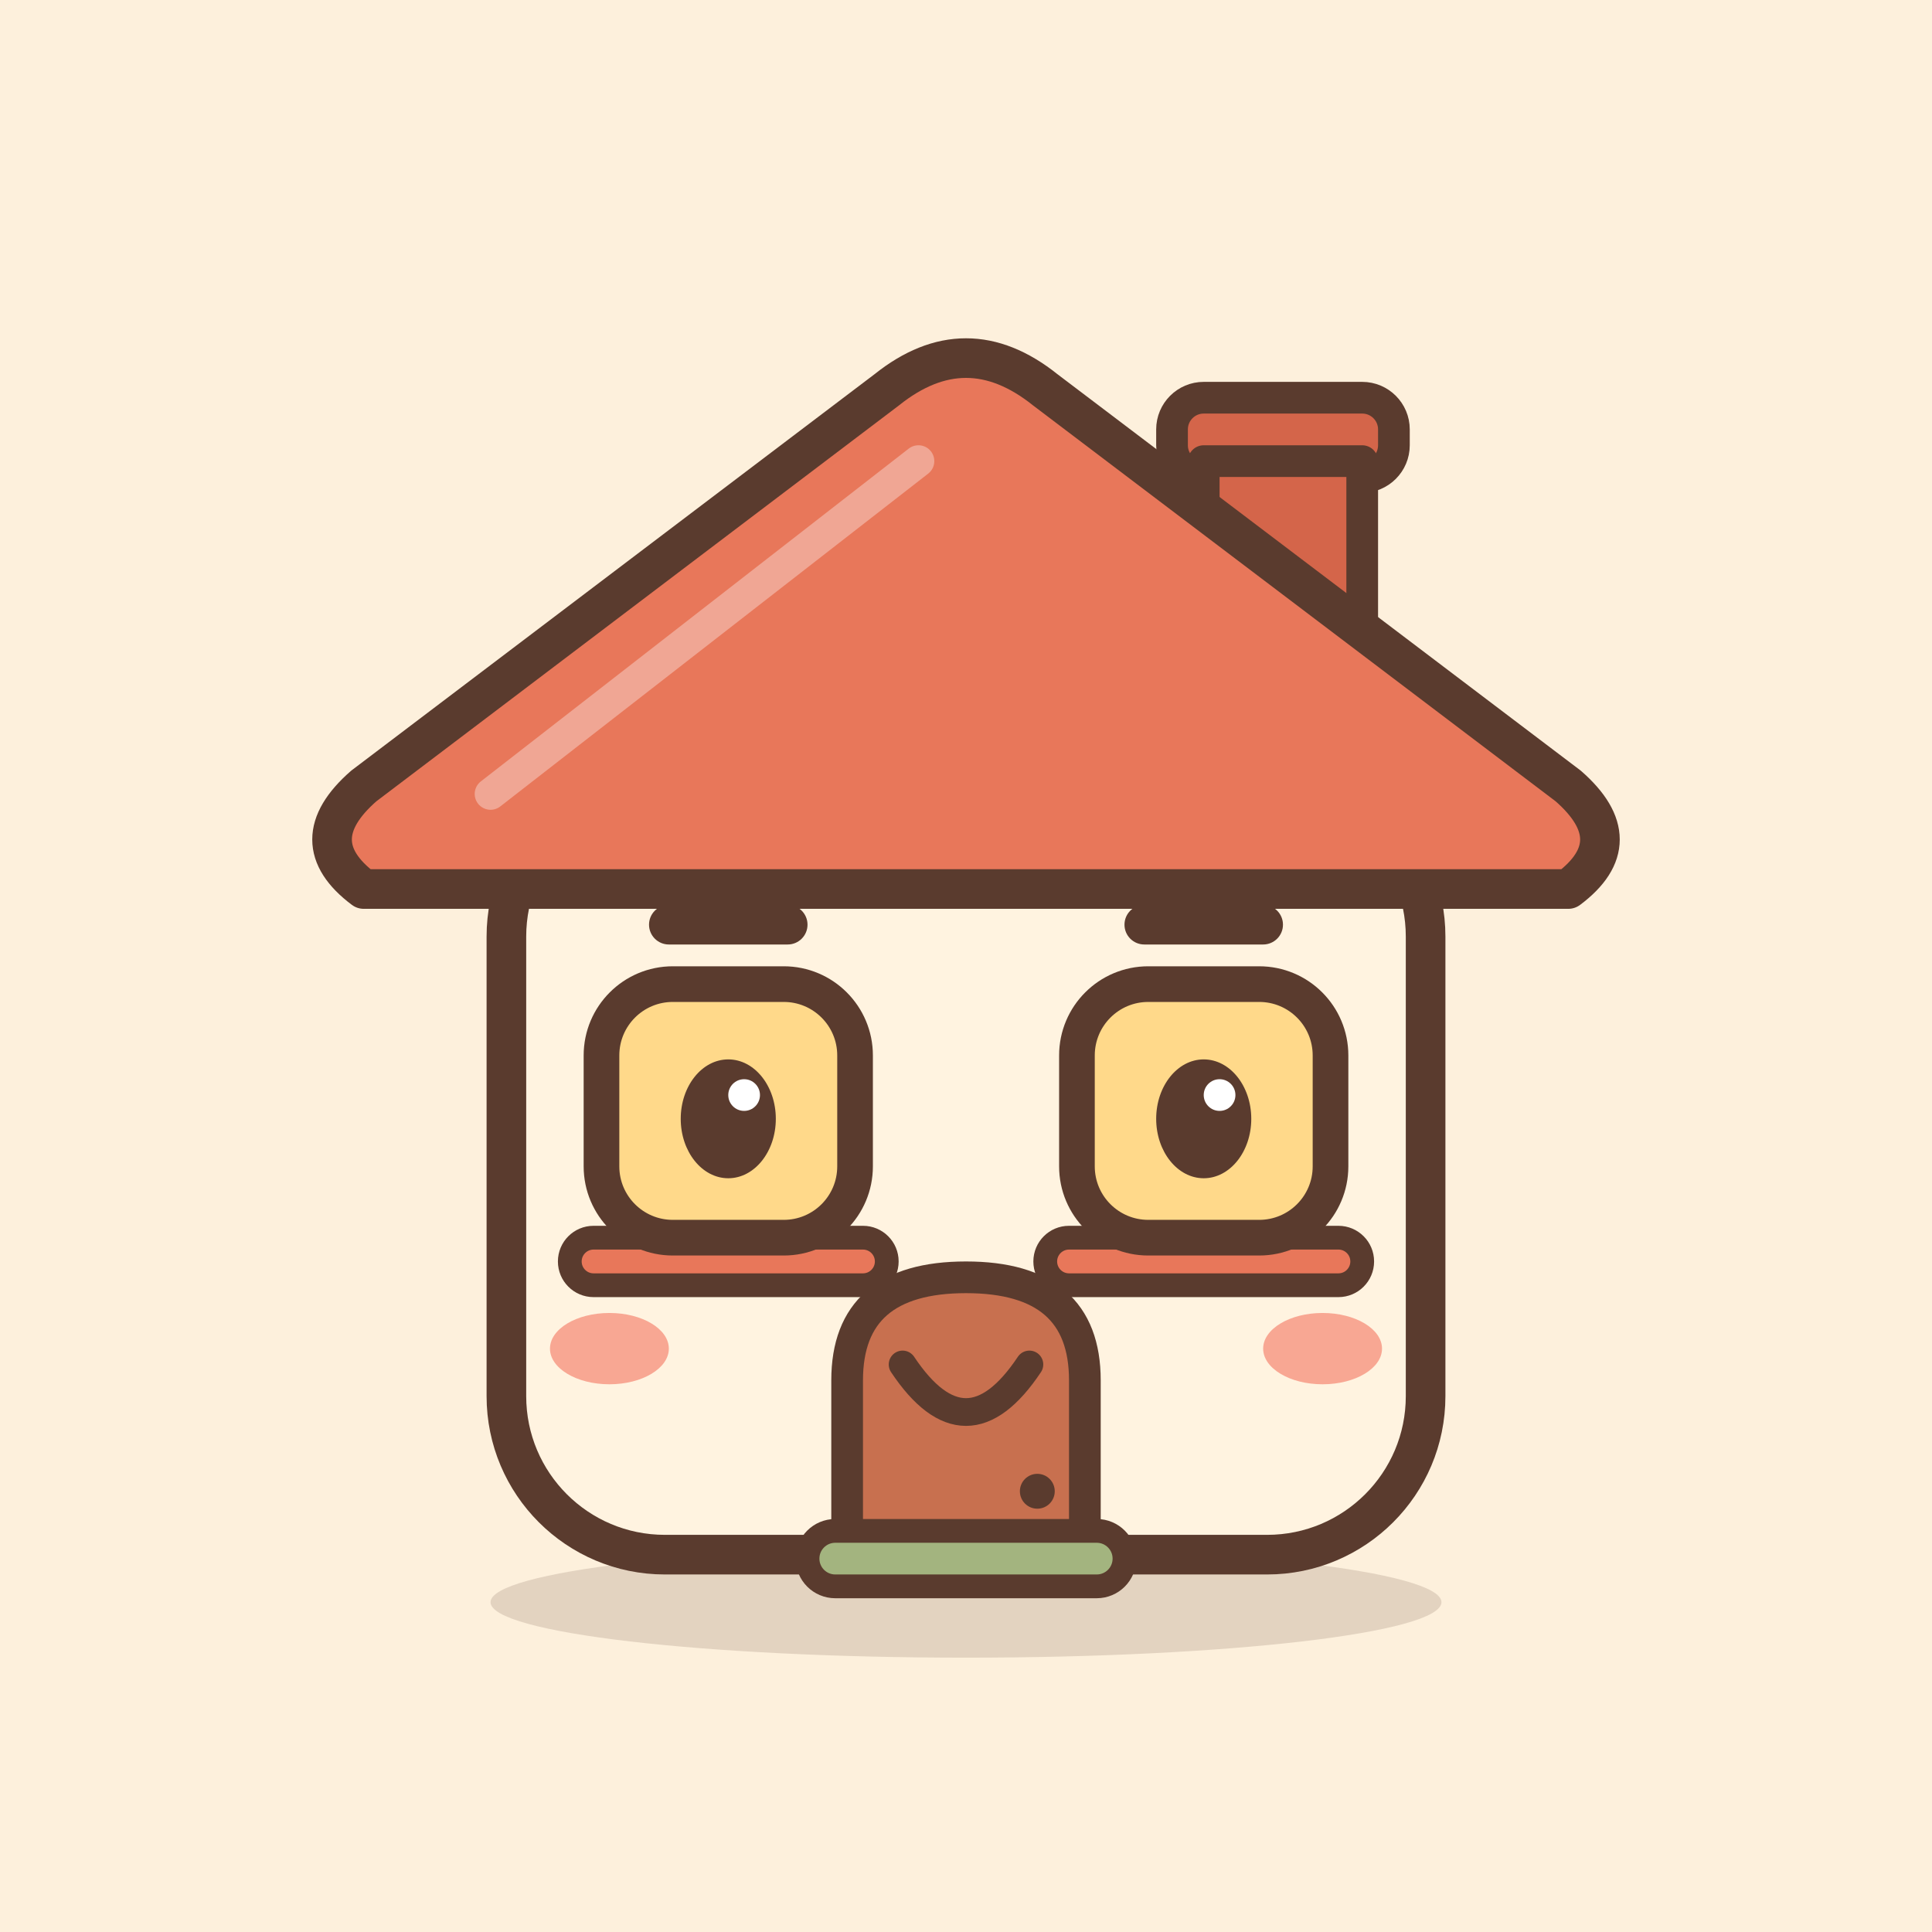
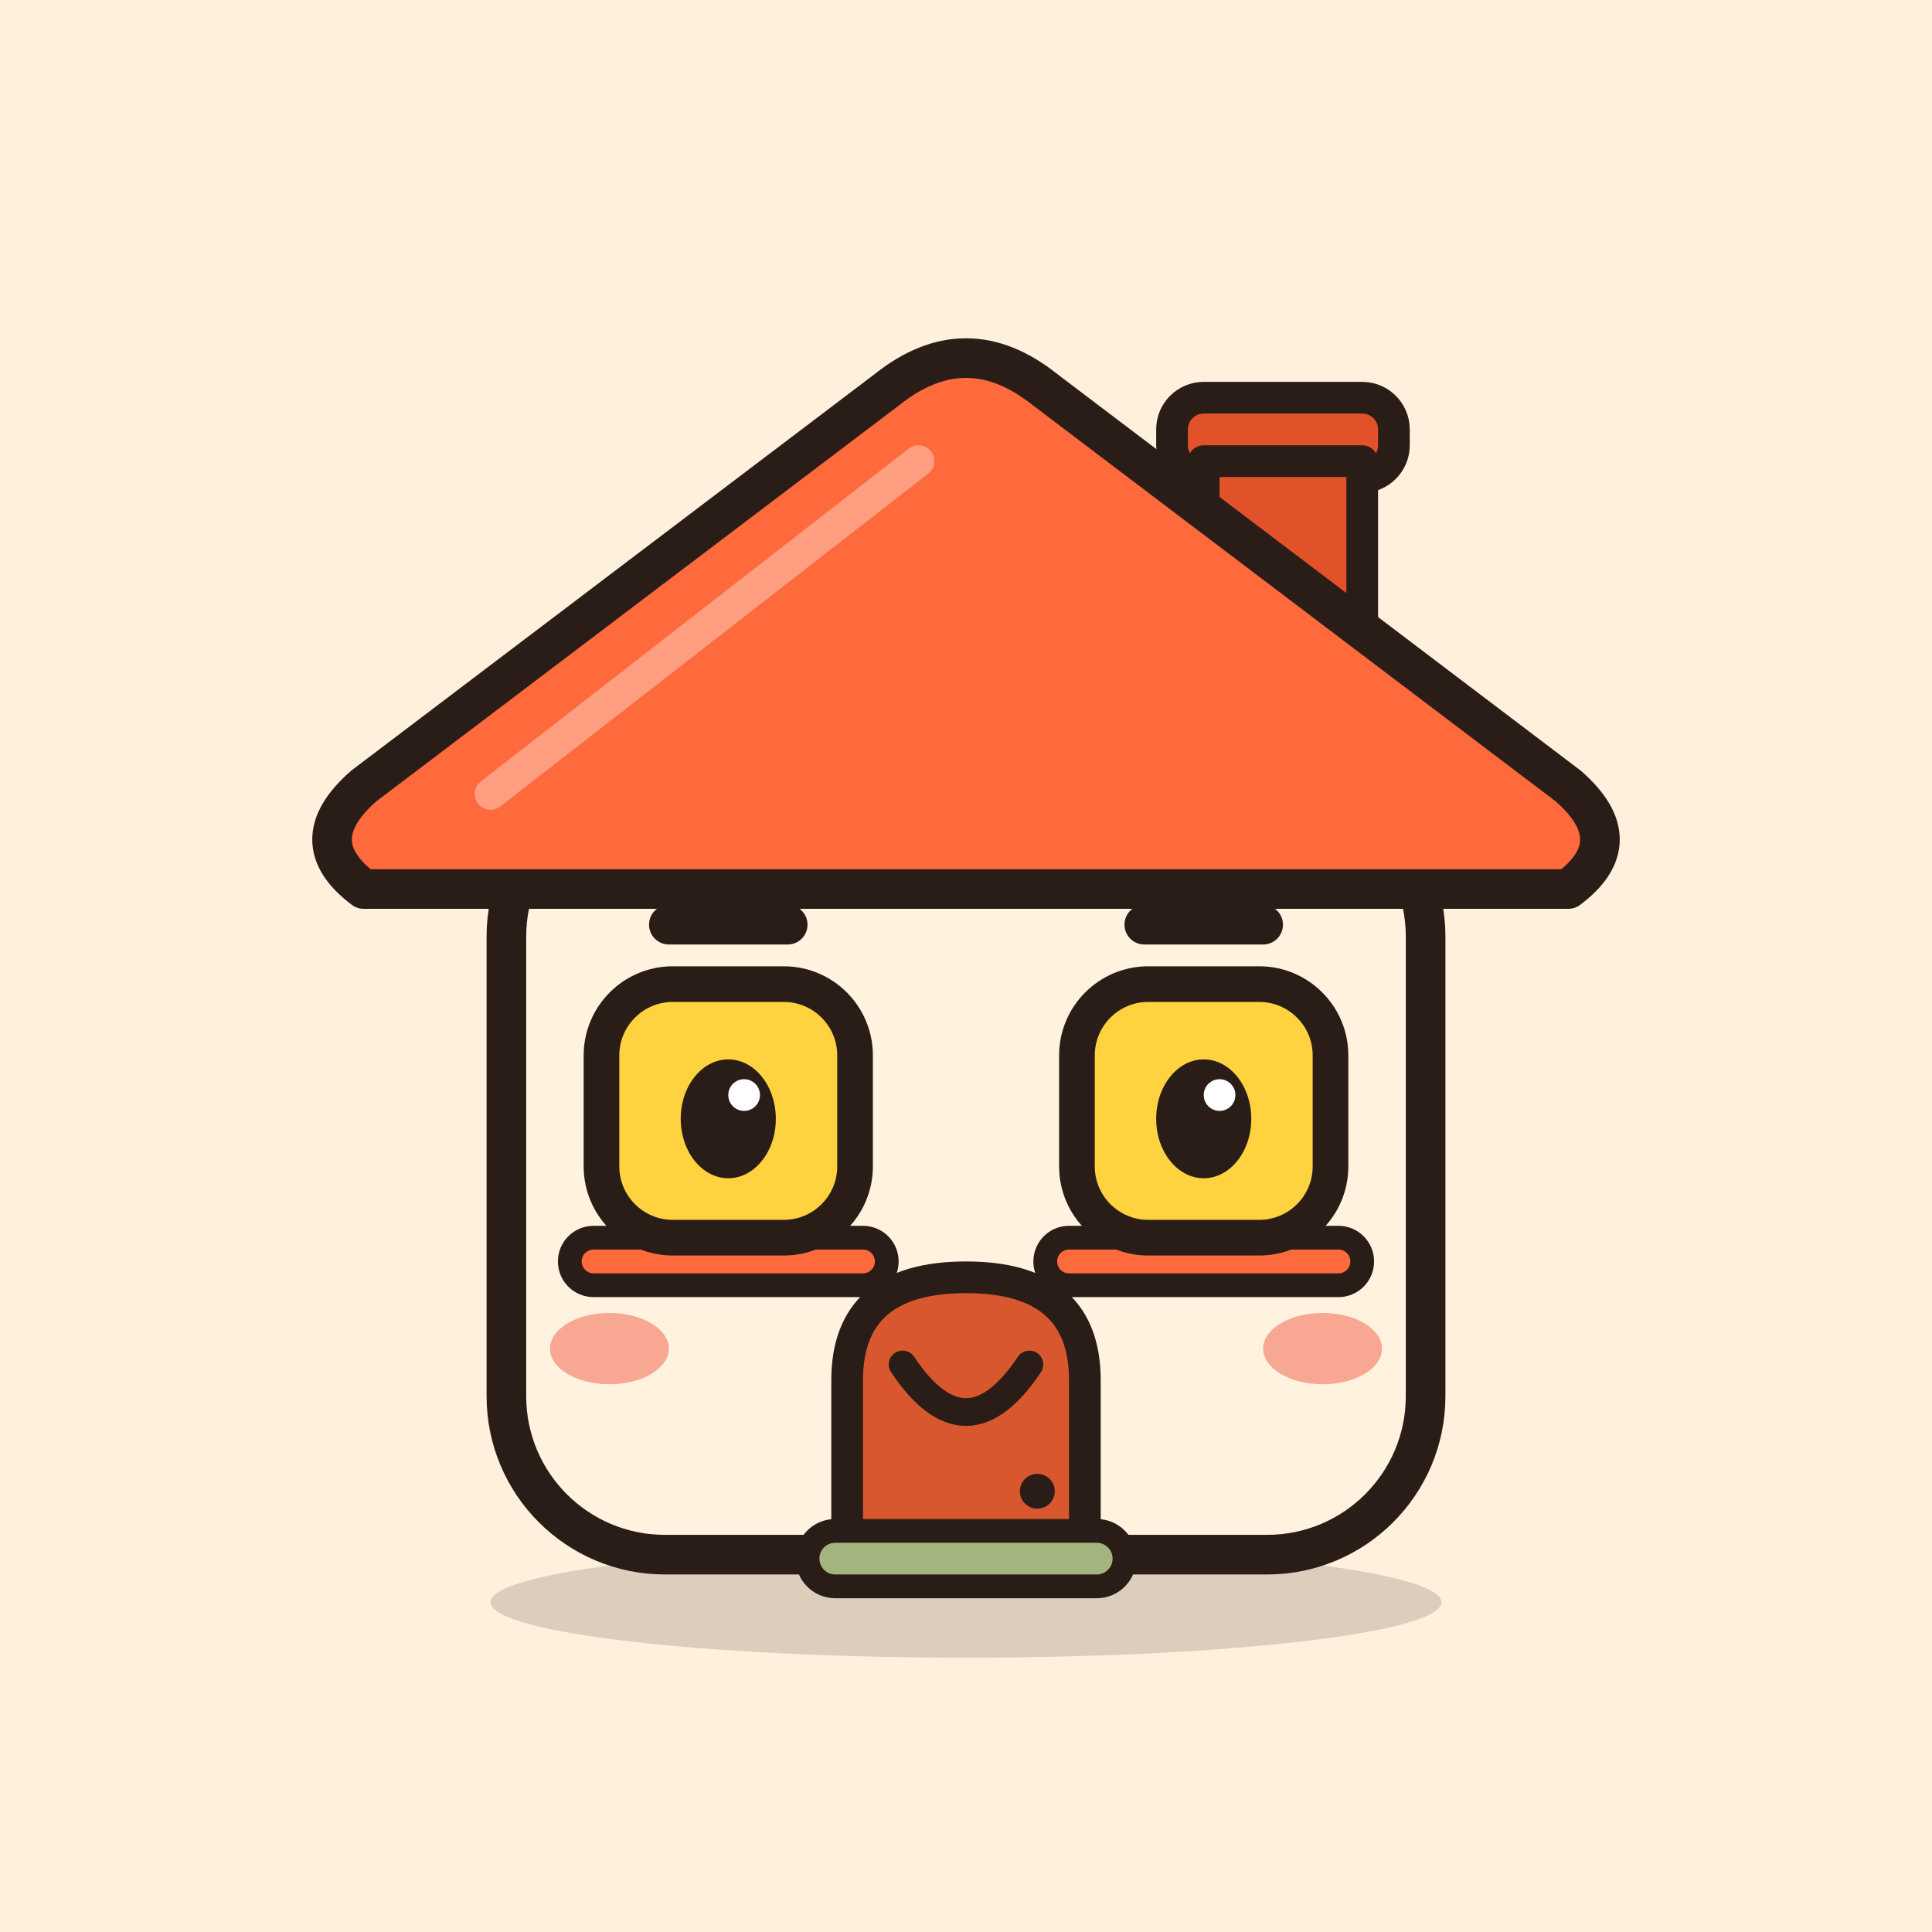
<svg xmlns="http://www.w3.org/2000/svg" viewBox="0 0 512 512">
  <rect width="512" height="512" fill="#fdf0dc" />
-   <g transform="translate(46 34) scale(2.1)" stroke="#5a3b2e" stroke-linejoin="round" stroke-linecap="round">
-     <ellipse cx="100" cy="186" rx="60" ry="7" fill="#5a3b2e" fill-opacity="0.16" stroke="none" />
-     <rect x="126" y="34" width="28" height="10" rx="4" fill="#d4654a" stroke-width="4" />
-     <rect x="130" y="42" width="20" height="34" fill="#d4654a" stroke-width="4" />
+   <g transform="translate(46 34) scale(2.1)" stroke="#2a1d17" stroke-linejoin="round" stroke-linecap="round">
+     <ellipse cx="100" cy="186" rx="60" ry="7" fill="#2a1d17" fill-opacity="0.16" stroke="none" />
+     <rect x="126" y="34" width="28" height="10" rx="4" fill="#e2522a" stroke-width="4" />
+     <rect x="130" y="42" width="20" height="34" fill="#e2522a" stroke-width="4" />
    <rect x="42" y="82" width="116" height="98" rx="20" fill="#fff3e0" stroke-width="5" />
-     <path d="M 24 96 Q 16 90 24 83 L 90 33 Q 100 25 110 33 L 176 83 Q 184 90 176 96 Z" fill="#e8775a" stroke-width="5" />
+     <path d="M 24 96 Q 16 90 24 83 L 90 33 Q 100 25 110 33 L 176 83 Q 184 90 176 96 Z" fill="#ff6a3d" stroke-width="5" />
    <path d="M 40 84 L 94 42" stroke="#ffffff" stroke-opacity="0.35" stroke-width="4" />
    <ellipse cx="55" cy="154" rx="7.5" ry="4.5" fill="#f79a86" fill-opacity="0.85" stroke="none" />
    <ellipse cx="145" cy="154" rx="7.5" ry="4.5" fill="#f79a86" fill-opacity="0.85" stroke="none" />
-     <rect x="50" y="140" width="40" height="6" rx="3" fill="#e8775a" stroke-width="3" />
-     <rect x="110" y="140" width="40" height="6" rx="3" fill="#e8775a" stroke-width="3" />
-     <rect x="54" y="108" width="32" height="32" rx="9" fill="#ffd98a" stroke-width="4.5" />
-     <rect x="114" y="108" width="32" height="32" rx="9" fill="#ffd98a" stroke-width="4.5" />
-     <ellipse cx="70" cy="125" rx="6" ry="7.5" fill="#5a3b2e" stroke="none" />
-     <ellipse cx="130" cy="125" rx="6" ry="7.5" fill="#5a3b2e" stroke="none" />
+     <rect x="50" y="140" width="40" height="6" rx="3" fill="#ff6a3d" stroke-width="3" />
+     <rect x="110" y="140" width="40" height="6" rx="3" fill="#ff6a3d" stroke-width="3" />
+     <rect x="54" y="108" width="32" height="32" rx="9" fill="#ffd23f" stroke-width="4.5" />
+     <rect x="114" y="108" width="32" height="32" rx="9" fill="#ffd23f" stroke-width="4.5" />
+     <ellipse cx="70" cy="125" rx="6" ry="7.5" fill="#2a1d17" stroke="none" />
+     <ellipse cx="130" cy="125" rx="6" ry="7.5" fill="#2a1d17" stroke="none" />
    <circle cx="72" cy="122" r="2" fill="#ffffff" stroke="none" />
    <circle cx="132" cy="122" r="2" fill="#ffffff" stroke="none" />
-     <rect x="60" y="98" width="20" height="5" rx="2.5" fill="#5a3b2e" stroke="none" />
-     <rect x="120" y="98" width="20" height="5" rx="2.5" fill="#5a3b2e" stroke="none" />
-     <path d="M 85 180 L 85 158 Q 85 145 100 145 Q 115 145 115 158 L 115 180 Z" fill="#c8704f" stroke-width="4" />
-     <circle cx="109" cy="172" r="2.2" fill="#5a3b2e" stroke="none" />
+     <rect x="60" y="98" width="20" height="5" rx="2.5" fill="#2a1d17" stroke="none" />
+     <rect x="120" y="98" width="20" height="5" rx="2.5" fill="#2a1d17" stroke="none" />
+     <path d="M 85 180 L 85 158 Q 85 145 100 145 Q 115 145 115 158 L 115 180 Z" fill="#d9572f" stroke-width="4" />
+     <circle cx="109" cy="172" r="2.2" fill="#2a1d17" stroke="none" />
    <path d="M 92 156 Q 96 162 100 162 Q 104 162 108 156" fill="none" stroke-width="3.5" />
    <rect x="80" y="177" width="40" height="7" rx="3.5" fill="#a3b47f" stroke-width="3" />
  </g>
</svg>
